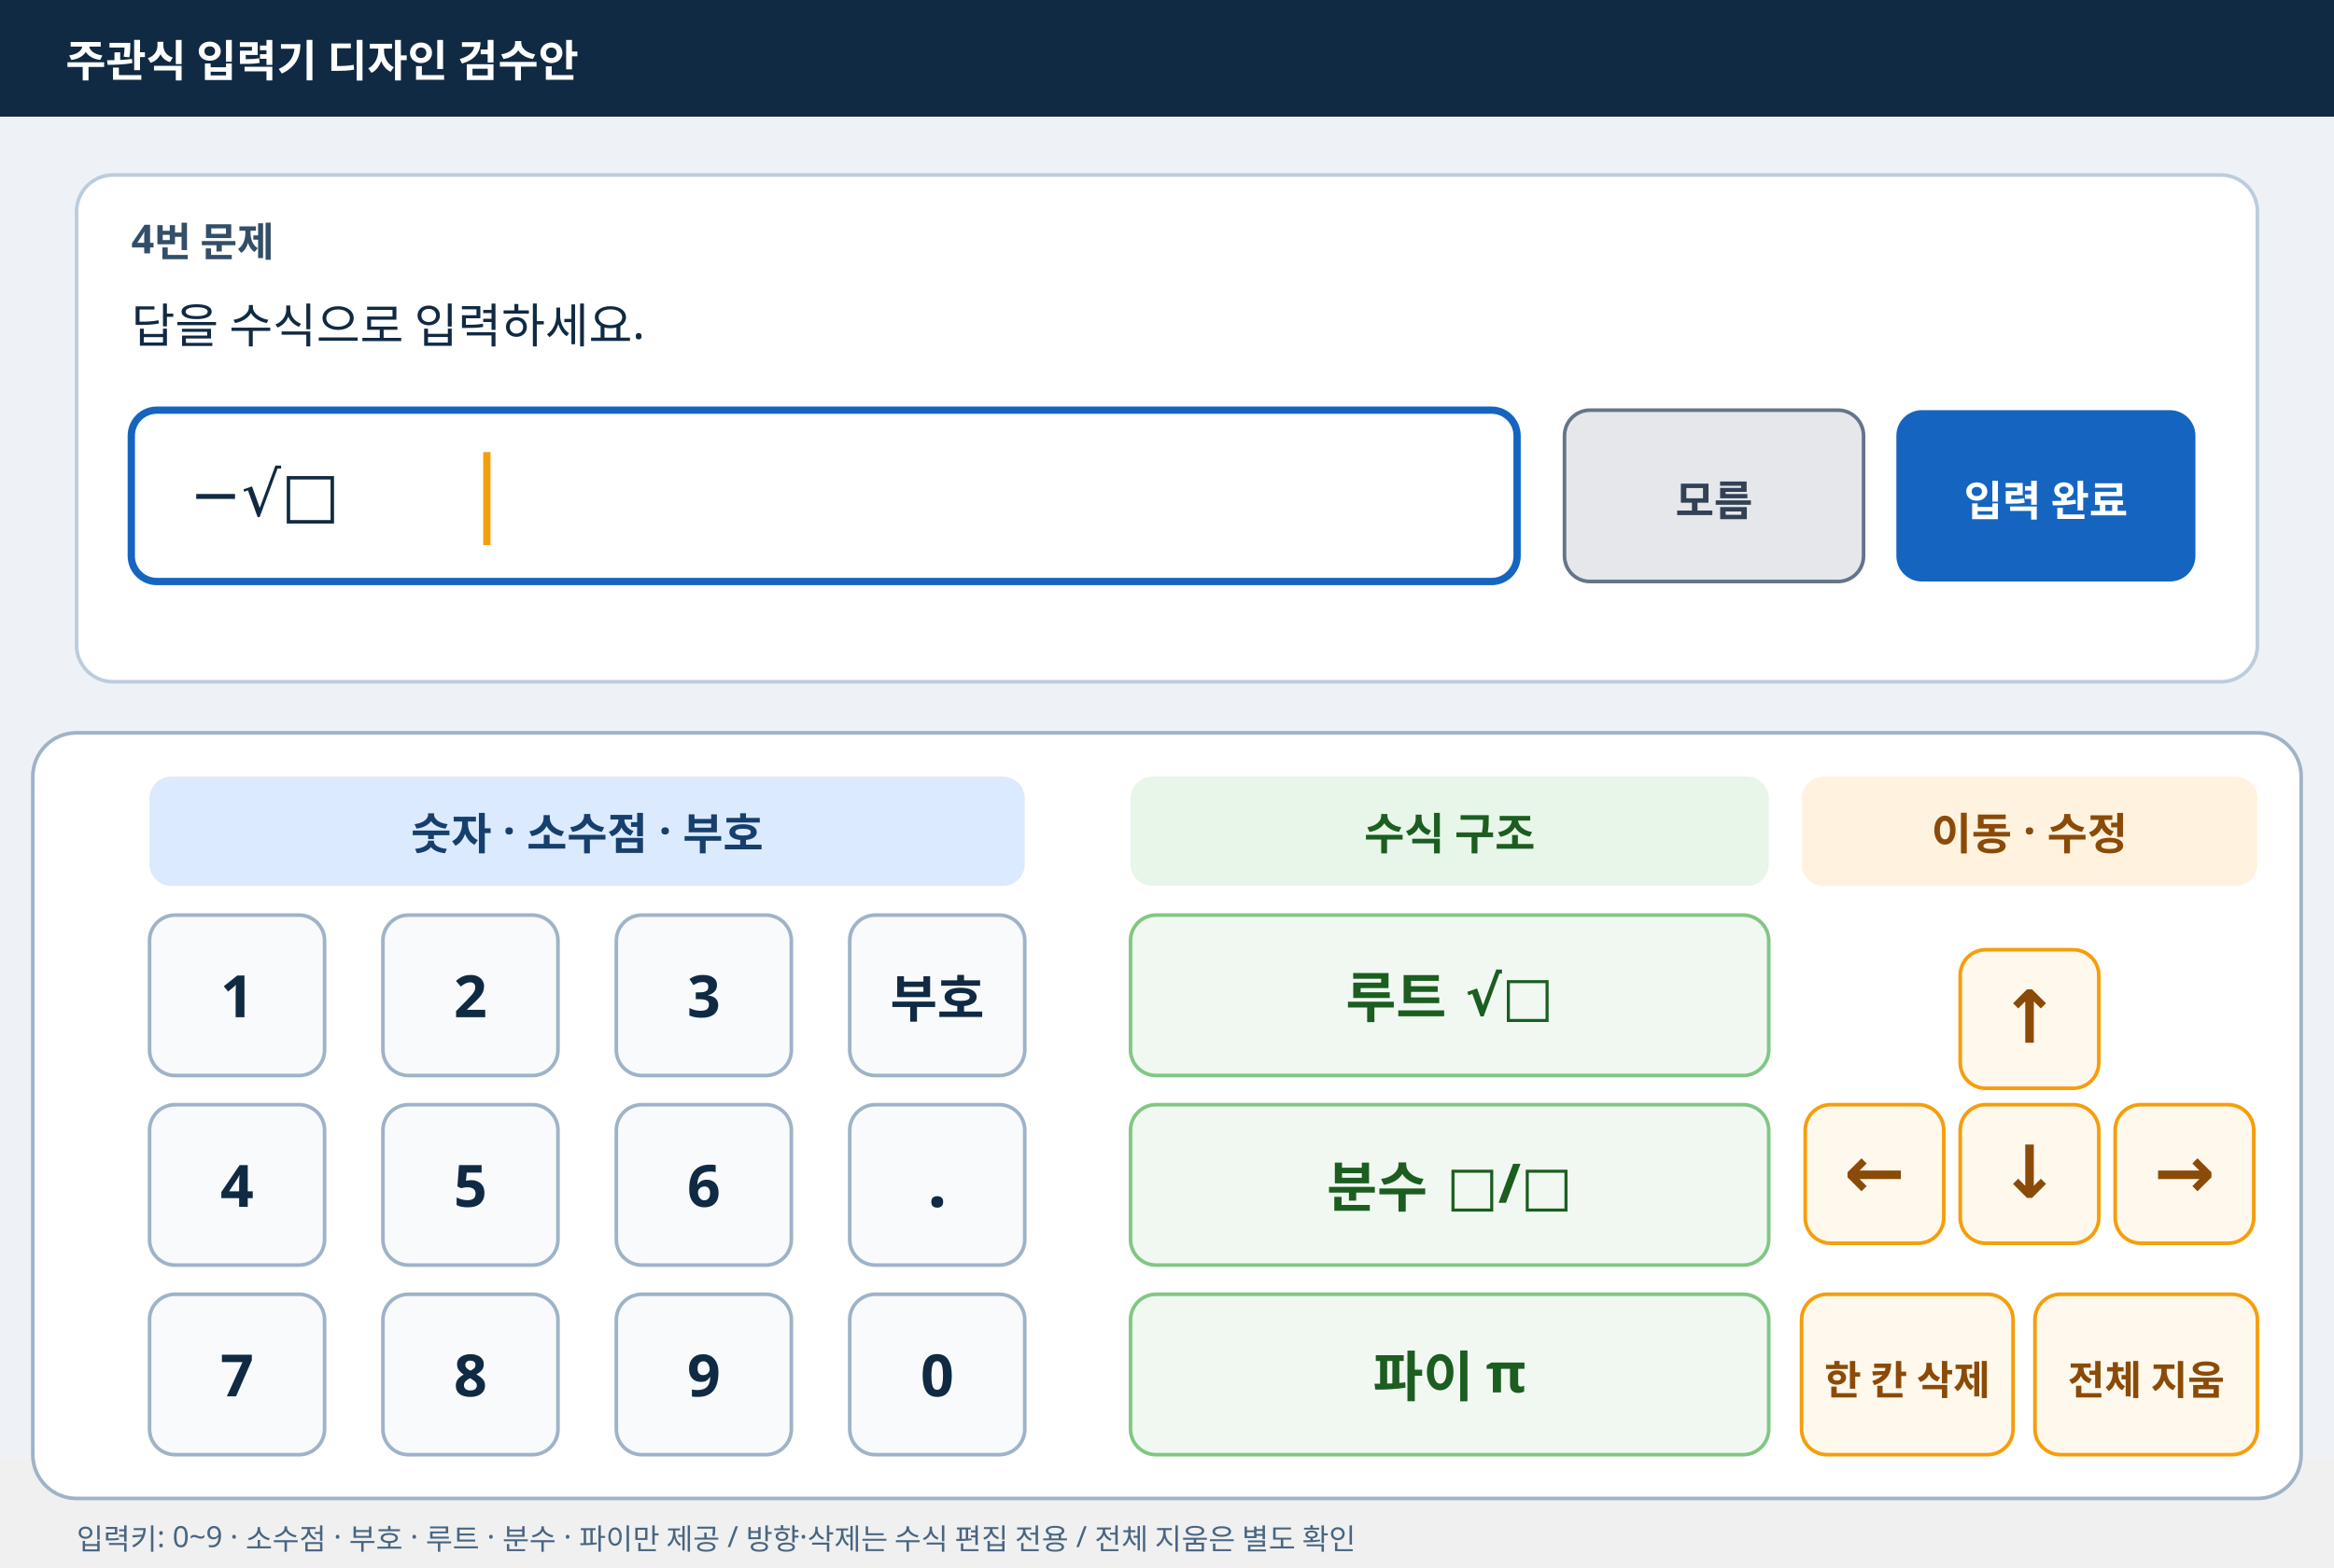
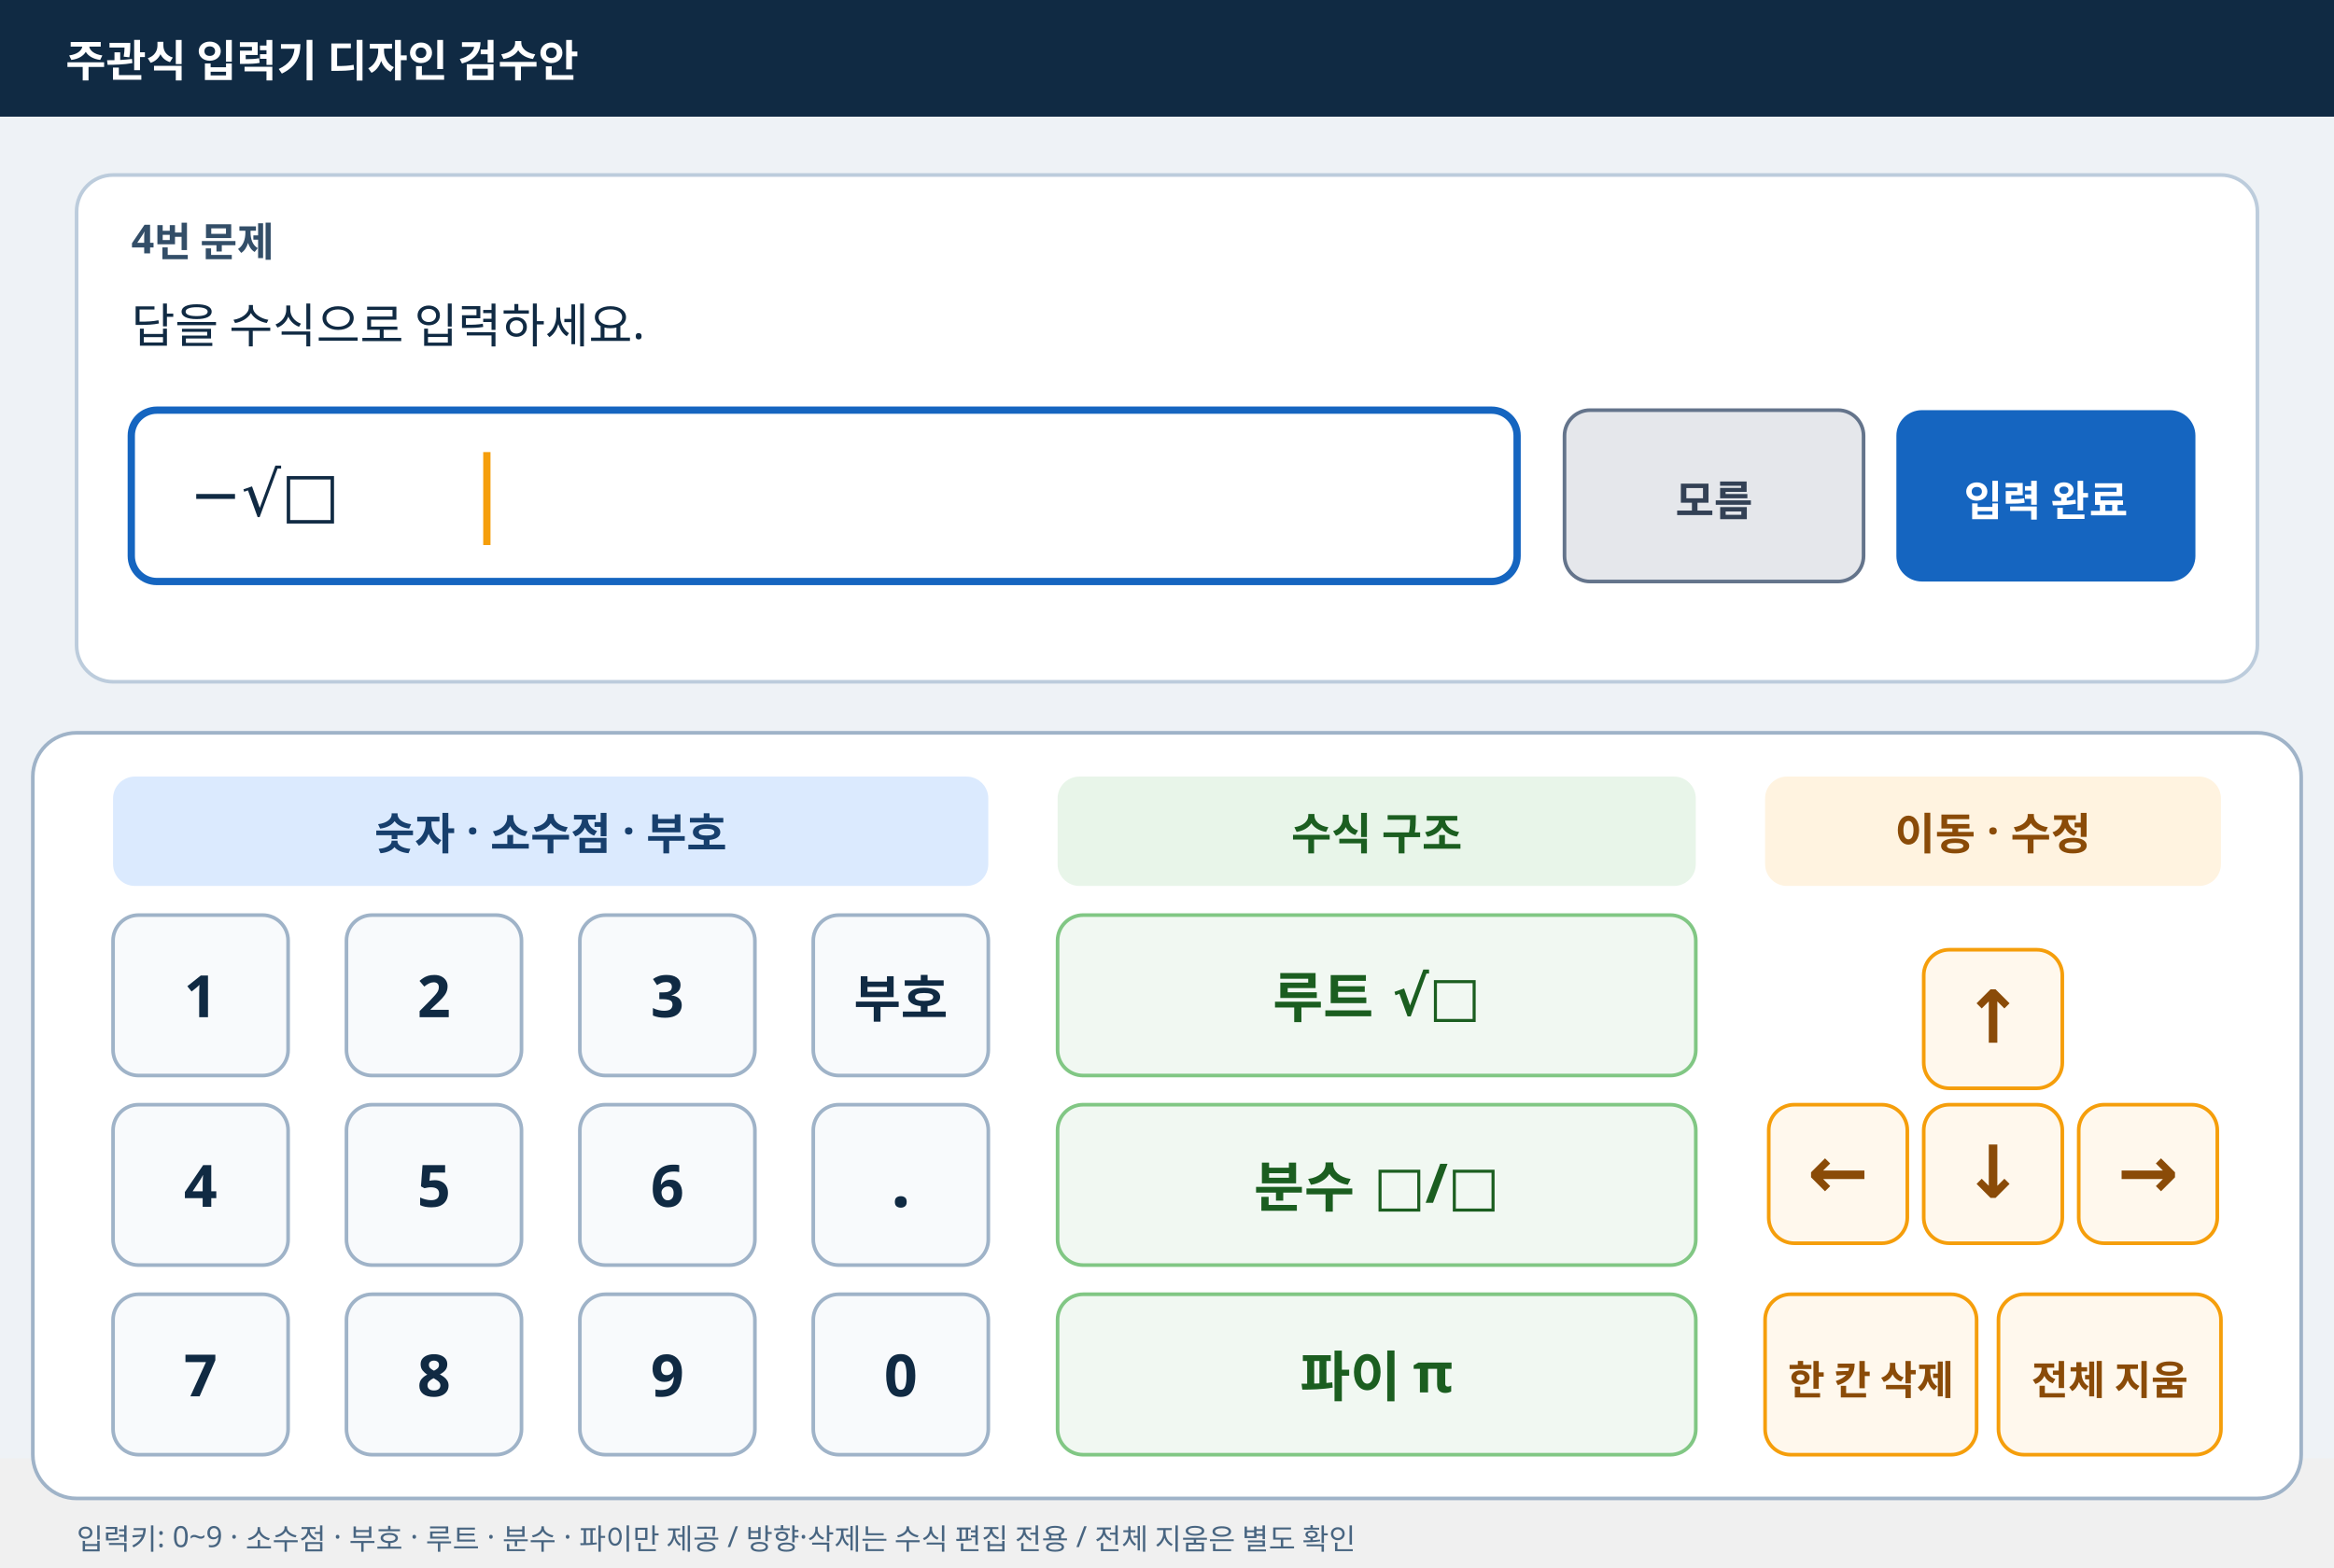
<svg xmlns="http://www.w3.org/2000/svg" width="1280" height="860" viewBox="0 0 1280 860">
  <rect width="1280" height="800" fill="#eef2f6" />
  <rect x="0" y="0" width="1280" height="64" fill="#102a43" />
  <text x="36" y="42" fill="#fff" font-family="sans-serif" font-size="24" font-weight="700">주관식 입력기 디자인 검수안</text>
  <rect x="42" y="96" width="1196" height="278" rx="20" fill="#fff" stroke="#bcccdc" stroke-width="2" />
  <text x="72" y="139" fill="#334e68" font-family="sans-serif" font-size="22" font-weight="700">4번 문제</text>
  <text x="72" y="188" fill="#102a43" font-family="sans-serif" font-size="26">답을 수식으로 입력하세요.</text>
  <rect x="72" y="225" width="760" height="94" rx="14" fill="#fff" stroke="#1565c0" stroke-width="4" />
  <text x="104" y="283" fill="#102a43" font-family="serif" font-size="34">−√□</text>
  <line x1="267" y1="248" x2="267" y2="299" stroke="#f59e0b" stroke-width="4" />
  <rect x="858" y="225" width="164" height="94" rx="14" fill="#e5e7eb" stroke="#64748b" stroke-width="2" />
  <text x="940" y="283" text-anchor="middle" fill="#334155" font-family="sans-serif" font-size="23" font-weight="700">모름</text>
  <rect x="1040" y="225" width="164" height="94" rx="14" fill="#1565c0" />
  <text x="1122" y="283" text-anchor="middle" fill="#fff" font-family="sans-serif" font-size="23" font-weight="700">입력 완료</text>
  <rect x="18" y="402" width="1244" height="420" rx="24" fill="#fff" stroke="#9fb3c8" stroke-width="2" />
-   <rect x="82" y="426" width="480" height="60" rx="12" fill="#dbeafe" />
-   <text x="322" y="466" text-anchor="middle" fill="#173f6d" font-family="sans-serif" font-size="24" font-weight="700">숫자 · 소수점 · 부호</text>
-   <rect x="620" y="426" width="350" height="60" rx="12" fill="#e8f5e9" />
-   <text x="795" y="466" text-anchor="middle" fill="#1b5e20" font-family="sans-serif" font-size="24" font-weight="700">수식 구조</text>
-   <rect x="988" y="426" width="250" height="60" rx="12" fill="#fff3e0" />
-   <text x="1113" y="466" text-anchor="middle" fill="#8a4b08" font-family="sans-serif" font-size="24" font-weight="700">이동 · 수정</text>
+   <rect x="62" y="426" width="480" height="60" rx="12" fill="#dbeafe" />
+   <text x="302" y="466" text-anchor="middle" fill="#173f6d" font-family="sans-serif" font-size="24" font-weight="700">숫자 · 소수점 · 부호</text>
+   <rect x="580" y="426" width="350" height="60" rx="12" fill="#e8f5e9" />
+   <text x="755" y="466" text-anchor="middle" fill="#1b5e20" font-family="sans-serif" font-size="24" font-weight="700">수식 구조</text>
+   <rect x="968" y="426" width="250" height="60" rx="12" fill="#fff3e0" />
+   <text x="1093" y="466" text-anchor="middle" fill="#8a4b08" font-family="sans-serif" font-size="24" font-weight="700">이동 · 수정</text>
  <g font-family="sans-serif" font-size="32" font-weight="700" text-anchor="middle">
    <g fill="#f8fafc" stroke="#9fb3c8" stroke-width="2">
-       <rect x="82" y="502" width="96" height="88" rx="14" />
-       <rect x="210" y="502" width="96" height="88" rx="14" />
-       <rect x="338" y="502" width="96" height="88" rx="14" />
-       <rect x="466" y="502" width="96" height="88" rx="14" />
-       <rect x="82" y="606" width="96" height="88" rx="14" />
-       <rect x="210" y="606" width="96" height="88" rx="14" />
-       <rect x="338" y="606" width="96" height="88" rx="14" />
-       <rect x="466" y="606" width="96" height="88" rx="14" />
-       <rect x="82" y="710" width="96" height="88" rx="14" />
-       <rect x="210" y="710" width="96" height="88" rx="14" />
-       <rect x="338" y="710" width="96" height="88" rx="14" />
-       <rect x="466" y="710" width="96" height="88" rx="14" />
+       <rect x="62" y="502" width="96" height="88" rx="14" />
+       <rect x="190" y="502" width="96" height="88" rx="14" />
+       <rect x="318" y="502" width="96" height="88" rx="14" />
+       <rect x="446" y="502" width="96" height="88" rx="14" />
+       <rect x="62" y="606" width="96" height="88" rx="14" />
+       <rect x="190" y="606" width="96" height="88" rx="14" />
+       <rect x="318" y="606" width="96" height="88" rx="14" />
+       <rect x="446" y="606" width="96" height="88" rx="14" />
+       <rect x="62" y="710" width="96" height="88" rx="14" />
+       <rect x="190" y="710" width="96" height="88" rx="14" />
+       <rect x="318" y="710" width="96" height="88" rx="14" />
+       <rect x="446" y="710" width="96" height="88" rx="14" />
    </g>
    <g fill="#102a43">
-       <text x="130" y="558">1</text>
-       <text x="258" y="558">2</text>
-       <text x="386" y="558">3</text>
-       <text x="514" y="558" font-size="28">부호</text>
-       <text x="130" y="662">4</text>
-       <text x="258" y="662">5</text>
-       <text x="386" y="662">6</text>
-       <text x="514" y="662" font-size="38">.</text>
-       <text x="130" y="766">7</text>
-       <text x="258" y="766">8</text>
-       <text x="386" y="766">9</text>
-       <text x="514" y="766">0</text>
+       <text x="110" y="558">1</text>
+       <text x="238" y="558">2</text>
+       <text x="366" y="558">3</text>
+       <text x="494" y="558" font-size="28">부호</text>
+       <text x="110" y="662">4</text>
+       <text x="238" y="662">5</text>
+       <text x="366" y="662">6</text>
+       <text x="494" y="662" font-size="38">.</text>
+       <text x="110" y="766">7</text>
+       <text x="238" y="766">8</text>
+       <text x="366" y="766">9</text>
+       <text x="494" y="766">0</text>
    </g>
    <g fill="#f1f8f2" stroke="#81c784" stroke-width="2">
-       <rect x="620" y="502" width="350" height="88" rx="14" />
-       <rect x="620" y="606" width="350" height="88" rx="14" />
-       <rect x="620" y="710" width="350" height="88" rx="14" />
+       <rect x="580" y="502" width="350" height="88" rx="14" />
+       <rect x="580" y="606" width="350" height="88" rx="14" />
+       <rect x="580" y="710" width="350" height="88" rx="14" />
    </g>
    <g fill="#1b5e20" font-size="30">
-       <text x="795" y="558">루트  √□</text>
-       <text x="795" y="662">분수  □/□</text>
-       <text x="795" y="766">파이  π</text>
+       <text x="755" y="558">루트  √□</text>
+       <text x="755" y="662">분수  □/□</text>
+       <text x="755" y="766">파이  π</text>
    </g>
    <g fill="#fff8ed" stroke="#f59e0b" stroke-width="2">
-       <rect x="1075" y="521" width="76" height="76" rx="14" />
-       <rect x="990" y="606" width="76" height="76" rx="14" />
-       <rect x="1075" y="606" width="76" height="76" rx="14" />
-       <rect x="1160" y="606" width="76" height="76" rx="14" />
-       <rect x="988" y="710" width="116" height="88" rx="14" />
-       <rect x="1116" y="710" width="122" height="88" rx="14" />
+       <rect x="1055" y="521" width="76" height="76" rx="14" />
+       <rect x="970" y="606" width="76" height="76" rx="14" />
+       <rect x="1055" y="606" width="76" height="76" rx="14" />
+       <rect x="1140" y="606" width="76" height="76" rx="14" />
+       <rect x="968" y="710" width="116" height="88" rx="14" />
+       <rect x="1096" y="710" width="122" height="88" rx="14" />
    </g>
    <g fill="#8a4b08" font-size="40">
-       <text x="1113" y="572">↑</text>
-       <text x="1028" y="657">←</text>
-       <text x="1113" y="657">↓</text>
-       <text x="1198" y="657">→</text>
-       <text x="1046" y="765" font-size="22">한 칸 삭제</text>
-       <text x="1177" y="765" font-size="22">전체 지움</text>
+       <text x="1093" y="572">↑</text>
+       <text x="1008" y="657">←</text>
+       <text x="1093" y="657">↓</text>
+       <text x="1178" y="657">→</text>
+       <text x="1026" y="765" font-size="22">한 칸 삭제</text>
+       <text x="1157" y="765" font-size="22">전체 지움</text>
    </g>
  </g>
  <text x="42" y="850" fill="#486581" font-family="sans-serif" font-size="16">입력키: 0~9 · 소수점 · 부호 · 루트 · 분수 · 파이만 제공 / 방향·삭제는 수식 편집 전용 / 전체 지움은 별도 확인</text>
</svg>
